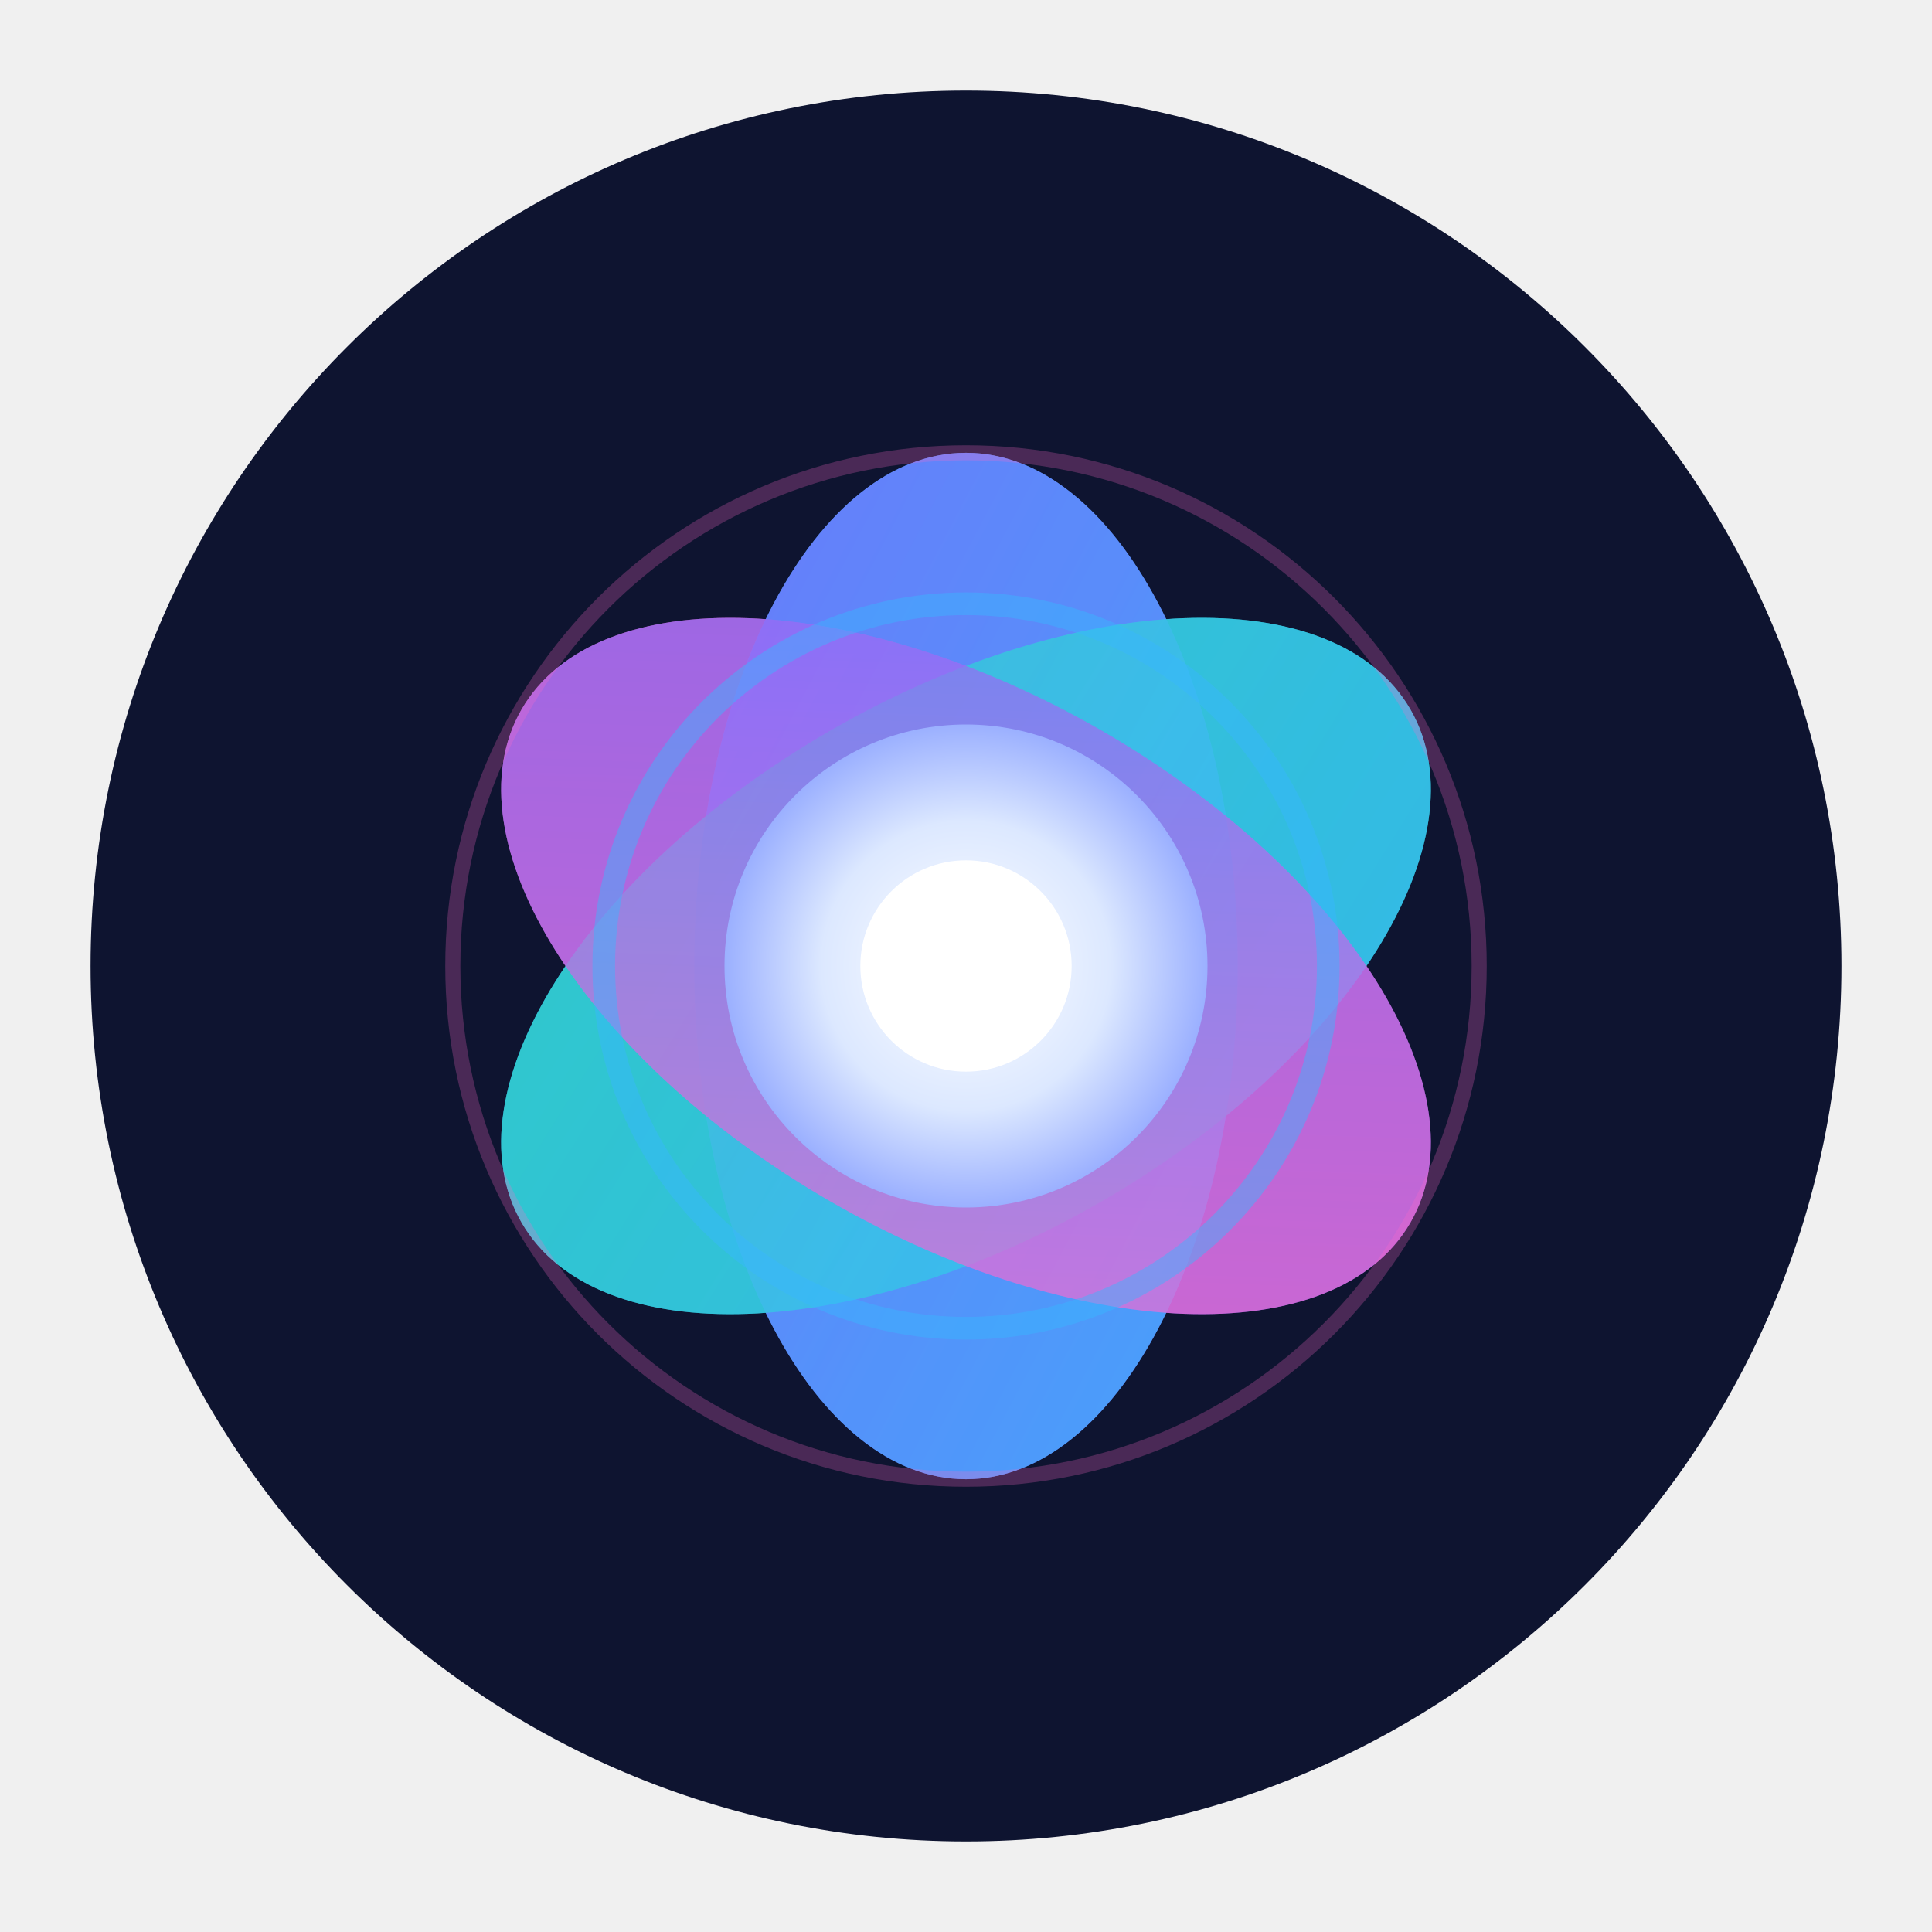
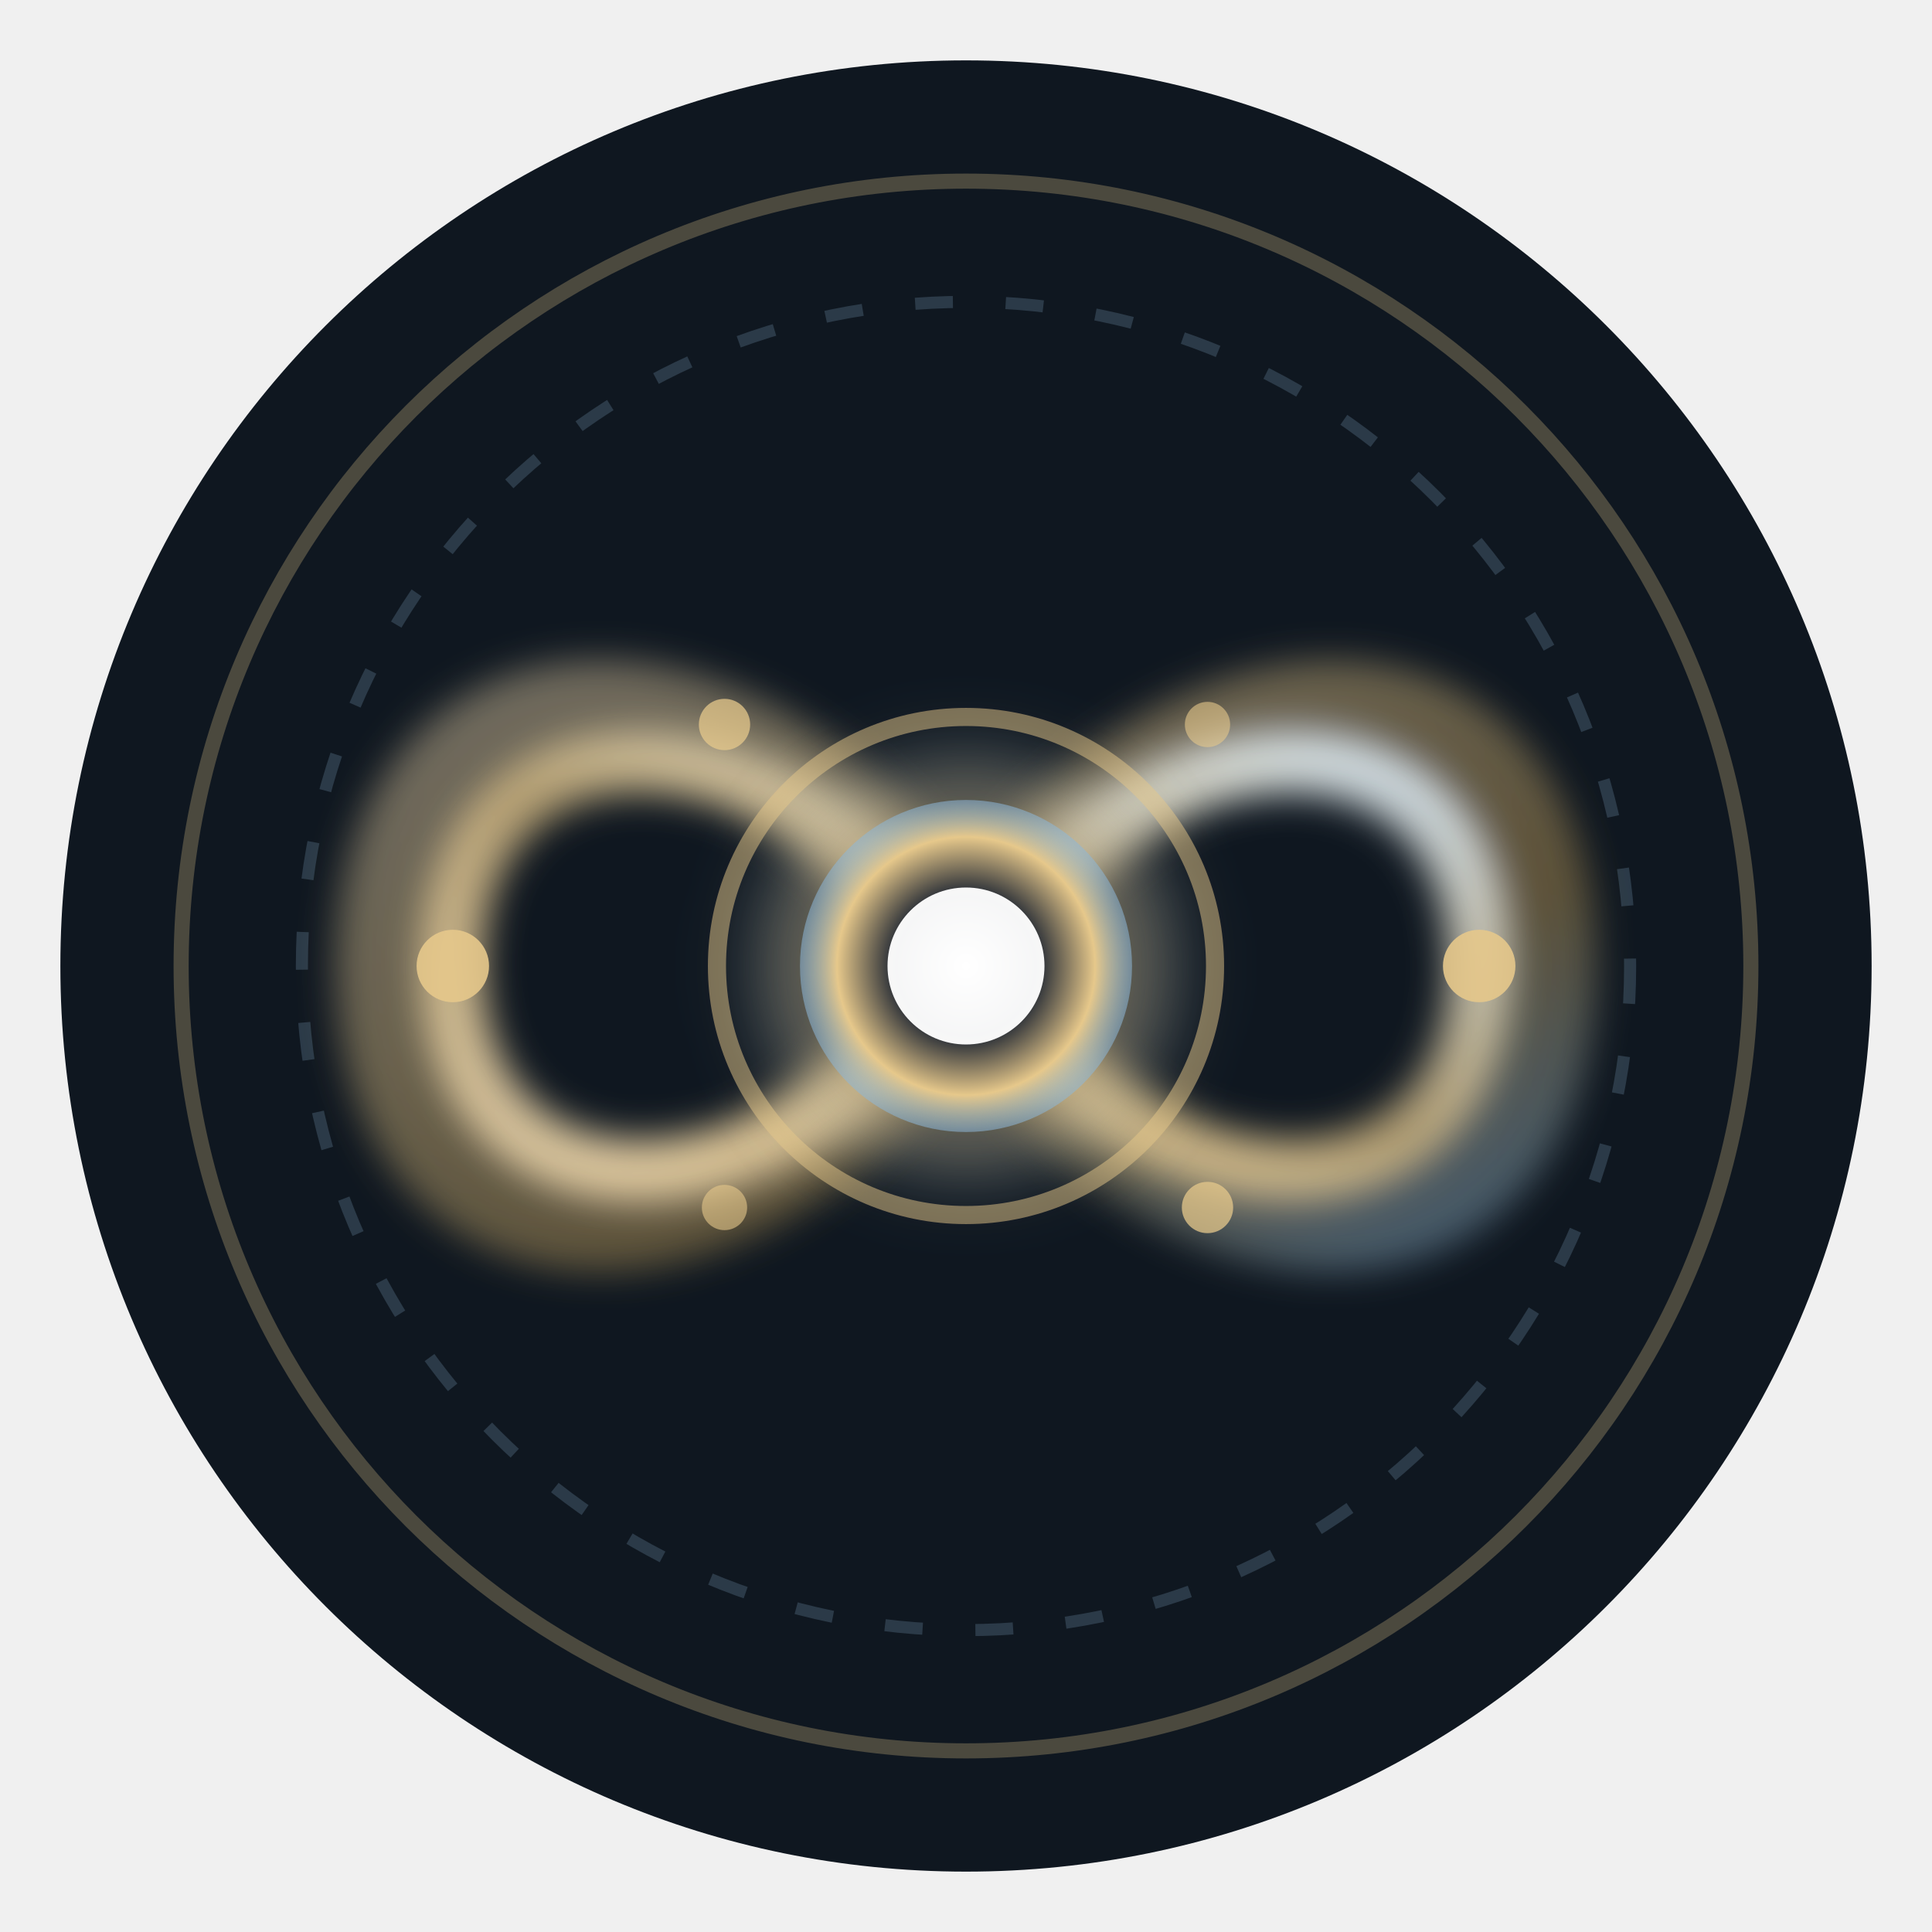
<svg xmlns="http://www.w3.org/2000/svg" viewBox="0 0 128 128" role="img" aria-label="SYLORA">
  <defs>
-     <radialGradient id="core" cx="50%" cy="50%" r="50%">
+     <radialGradient id="coreGlow" cx="50%" cy="50%" r="50%">
      <stop offset="0%" stop-color="#FFFFFF" />
-       <stop offset="60%" stop-color="#DCE8FF" />
-       <stop offset="100%" stop-color="#9BB0FF" />
+       <stop offset="42%" stop-color="#1A2230" />
+       <stop offset="78%" stop-color="#E6C88B" />
+       <stop offset="100%" stop-color="#8EB8D8" stop-opacity="0.55" />
    </radialGradient>
-     <linearGradient id="p0" x1="0" y1="0" x2="1" y2="1">
-       <stop offset="0%" stop-color="#38B7FF" />
-       <stop offset="100%" stop-color="#7B6CFF" />
+     <linearGradient id="ribbon" x1="0" y1="0" x2="1" y2="1">
+       <stop offset="0%" stop-color="#F5DEB3" />
+       <stop offset="35%" stop-color="#E6C88B" />
+       <stop offset="68%" stop-color="#C9A45C" />
+       <stop offset="100%" stop-color="#8EB8D8" />
    </linearGradient>
-     <linearGradient id="p1" x1="1" y1="0" x2="0" y2="1">
-       <stop offset="0%" stop-color="#2ED9C2" />
-       <stop offset="100%" stop-color="#38B7FF" />
+     <linearGradient id="ribbonSoft" x1="1" y1="0" x2="0" y2="1">
+       <stop offset="0%" stop-color="#DCEEFF" stop-opacity="0.95" />
+       <stop offset="50%" stop-color="#E6C88B" stop-opacity="0.75" />
+       <stop offset="100%" stop-color="#F5DEB3" stop-opacity="0.9" />
    </linearGradient>
-     <linearGradient id="p2" x1="0" y1="1" x2="1" y2="0">
-       <stop offset="0%" stop-color="#FF6BCB" />
-       <stop offset="100%" stop-color="#7B6CFF" />
-     </linearGradient>
+     <filter id="softBlur" x="-40%" y="-40%" width="180%" height="180%">
+       <feGaussianBlur stdDeviation="1.2" />
+     </filter>
+     <filter id="coreBlur" x="-80%" y="-80%" width="260%" height="260%">
+       <feGaussianBlur stdDeviation="2.4" />
+     </filter>
  </defs>
-   <circle cx="64" cy="64" r="58" fill="#0E1430" />
-   <g transform="translate(64 64)">
-     <ellipse rx="18" ry="34" fill="url(#p0)" opacity="0.9" transform="rotate(0)" />
-     <ellipse rx="18" ry="34" fill="url(#p1)" opacity="0.85" transform="rotate(60)" />
-     <ellipse rx="18" ry="34" fill="url(#p2)" opacity="0.82" transform="rotate(120)" />
-     <ellipse rx="18" ry="34" fill="url(#p0)" opacity="0.75" transform="rotate(180)" />
-     <ellipse rx="18" ry="34" fill="url(#p1)" opacity="0.72" transform="rotate(240)" />
-     <ellipse rx="18" ry="34" fill="url(#p2)" opacity="0.7" transform="rotate(300)" />
-     <circle r="16" fill="url(#core)" />
-     <circle r="7" fill="#FFFFFF" />
-     <circle r="24" fill="none" stroke="#38B7FF" stroke-opacity="0.45" stroke-width="1.5" />
-     <circle r="34" fill="none" stroke="#FF6BCB" stroke-opacity="0.25" stroke-width="1" />
+   <circle cx="64" cy="64" r="60" fill="#0F1720" />
+   <circle cx="64" cy="64" r="52" fill="none" stroke="#E6C88B" stroke-opacity="0.28" stroke-width="1" />
+   <circle cx="64" cy="64" r="44" fill="none" stroke="#8EB8D8" stroke-opacity="0.22" stroke-width="0.8" stroke-dasharray="2.5 3.5" />
+   <g transform="translate(64 64)" filter="url(#softBlur)">
+     <path d="M0,0 C14,-22 38,-22 38,0 C38,22 14,22 0,0 C-14,-22 -38,-22 -38,0 C-38,22 -14,22 0,0 Z" fill="none" stroke="url(#ribbon)" stroke-width="7.5" stroke-linecap="round" stroke-linejoin="round" opacity="0.42" />
+     <path d="M0,0 C12,-18 34,-18 34,0 C34,18 12,18 0,0 C-12,-18 -34,-18 -34,0 C-34,18 -12,18 0,0" fill="none" stroke="url(#ribbonSoft)" stroke-width="4.2" stroke-linecap="round" stroke-linejoin="round" opacity="0.95" />
  </g>
+   <g fill="#E6C88B">
+     <circle cx="30" cy="64" r="2.4" opacity="0.9" />
+     <circle cx="98" cy="64" r="2.4" opacity="0.9" />
+     <circle cx="48" cy="48" r="1.7" opacity="0.75" />
+     <circle cx="80" cy="80" r="1.7" opacity="0.75" />
+     <circle cx="48" cy="80" r="1.5" opacity="0.6" />
+     <circle cx="80" cy="48" r="1.5" opacity="0.6" />
+   </g>
+   <circle cx="64" cy="64" r="14" fill="url(#coreGlow)" filter="url(#coreBlur)" opacity="0.55" />
+   <circle cx="64" cy="64" r="11" fill="url(#coreGlow)" />
+   <circle cx="64" cy="64" r="5.2" fill="#FFFFFF" opacity="0.96" />
+   <circle cx="64" cy="64" r="16.5" fill="none" stroke="#E6C88B" stroke-opacity="0.5" stroke-width="1.2" />
</svg>
